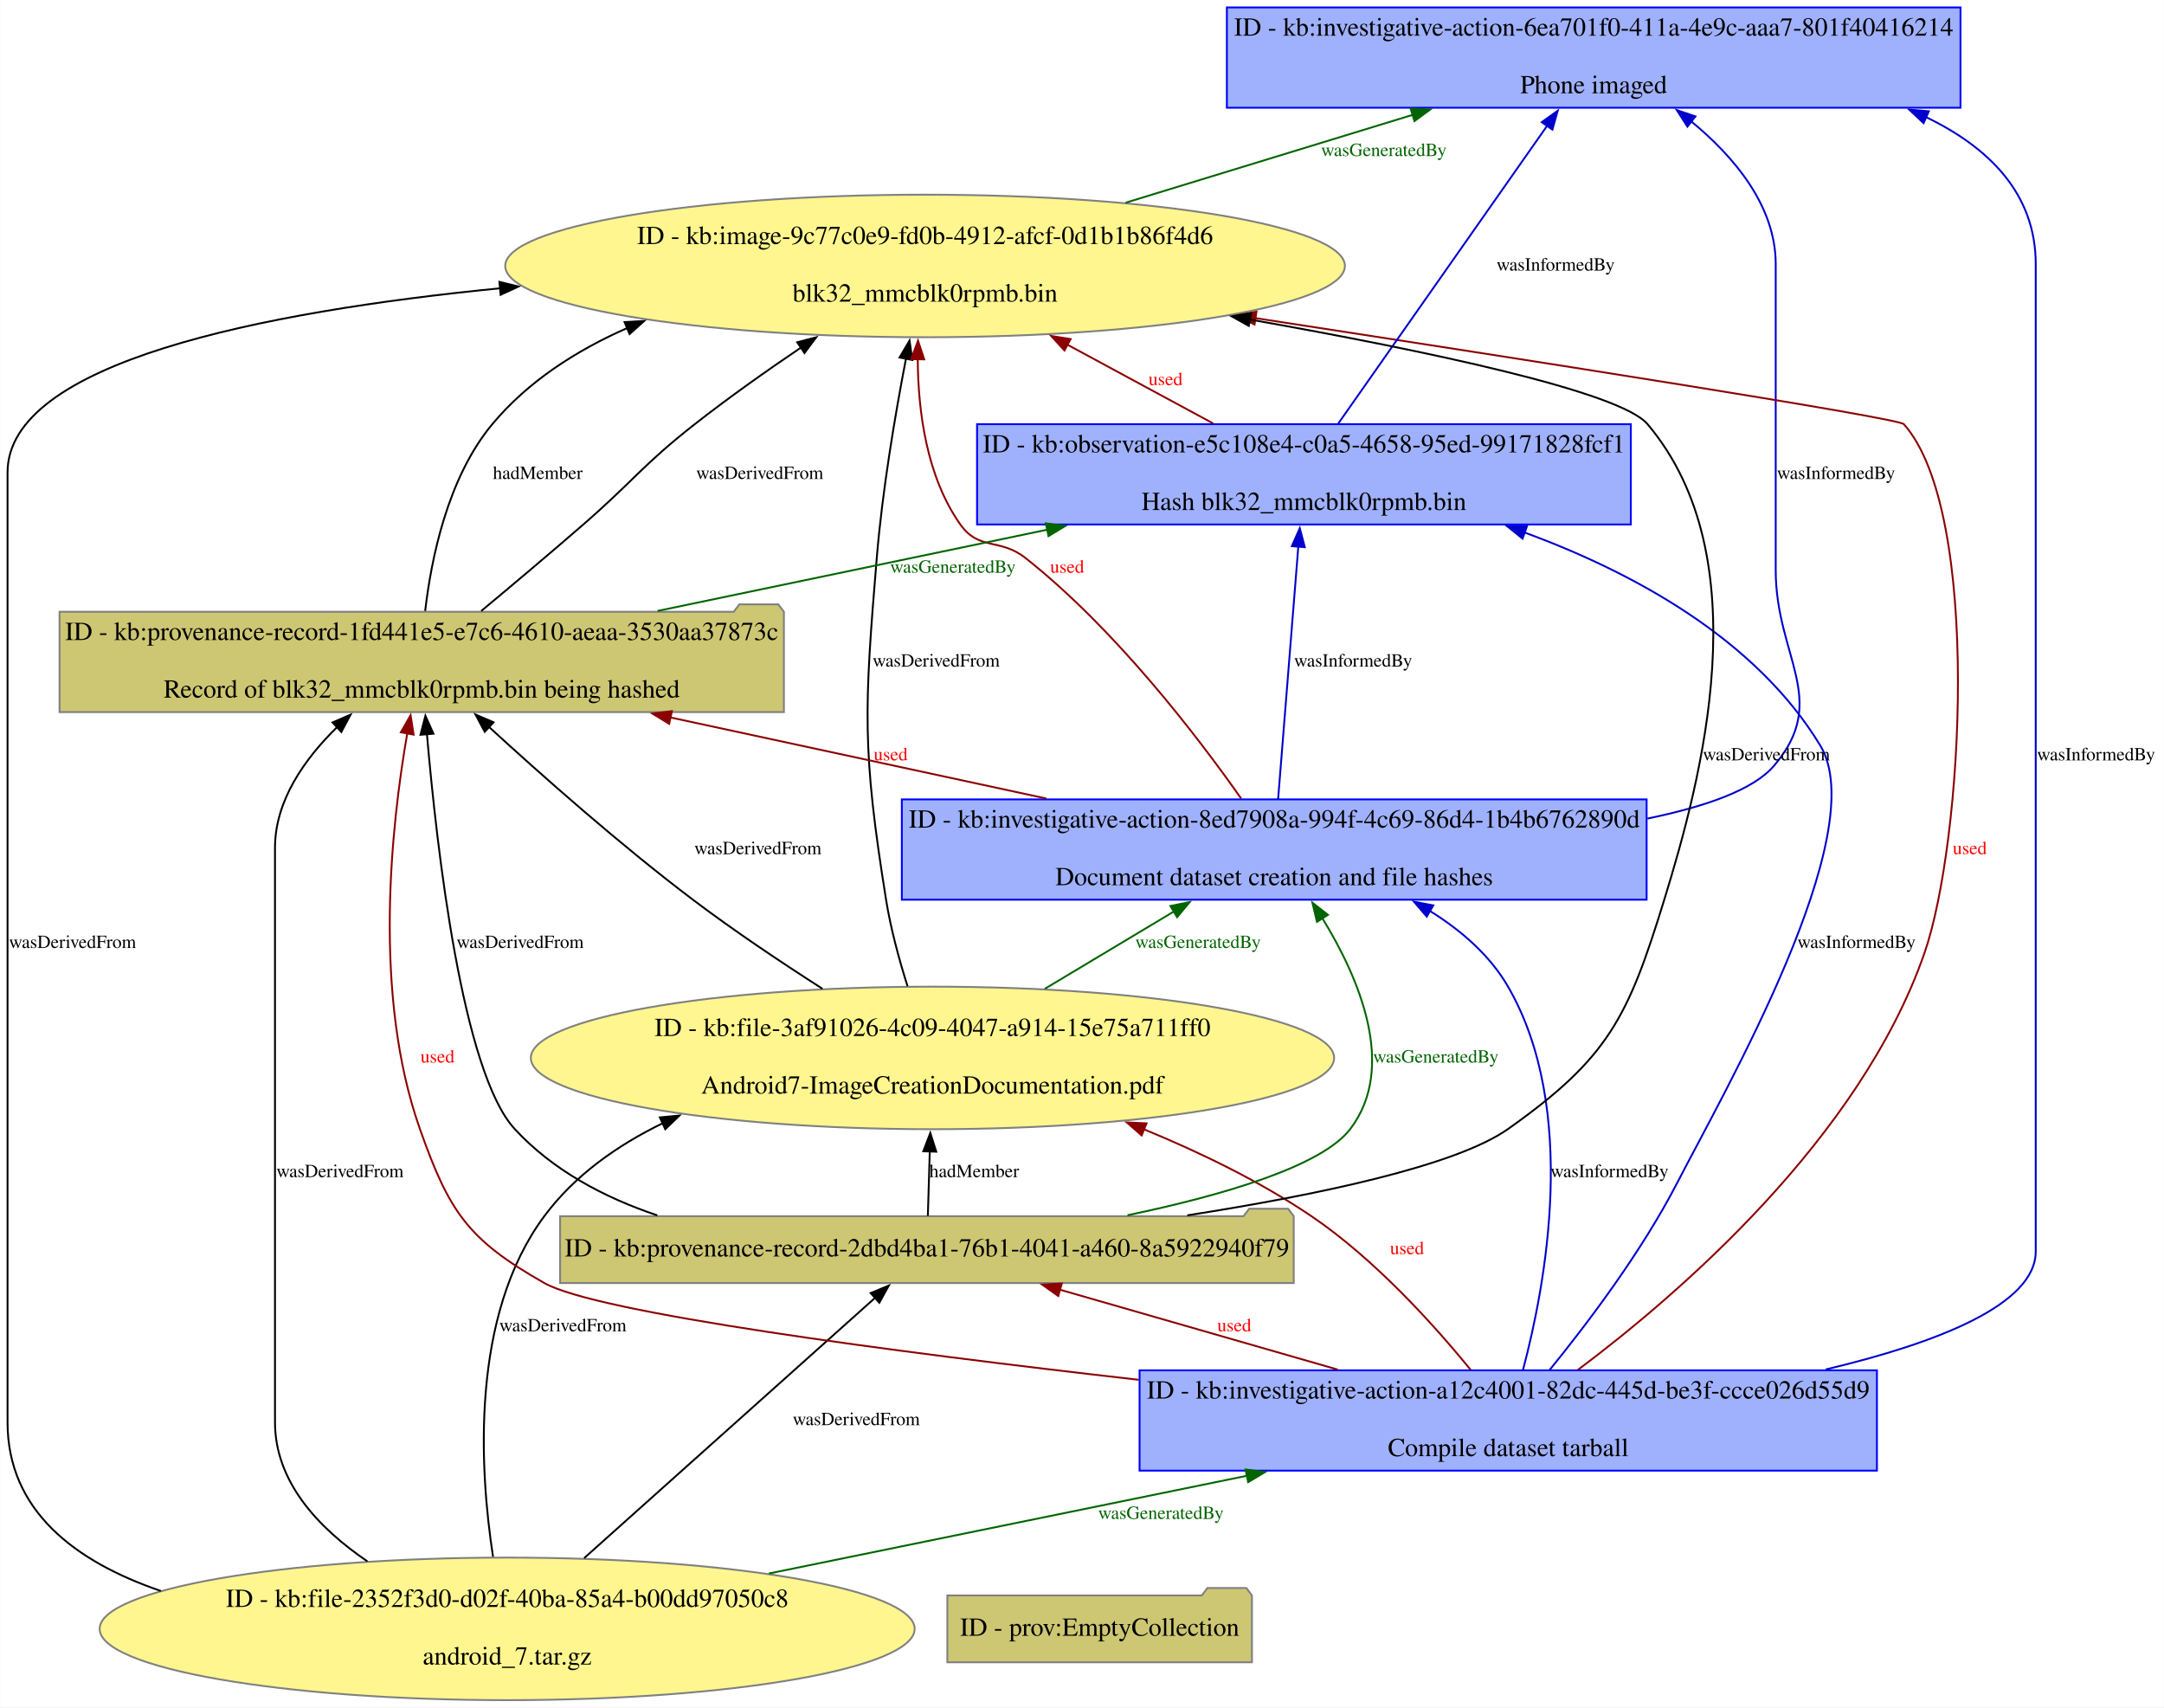
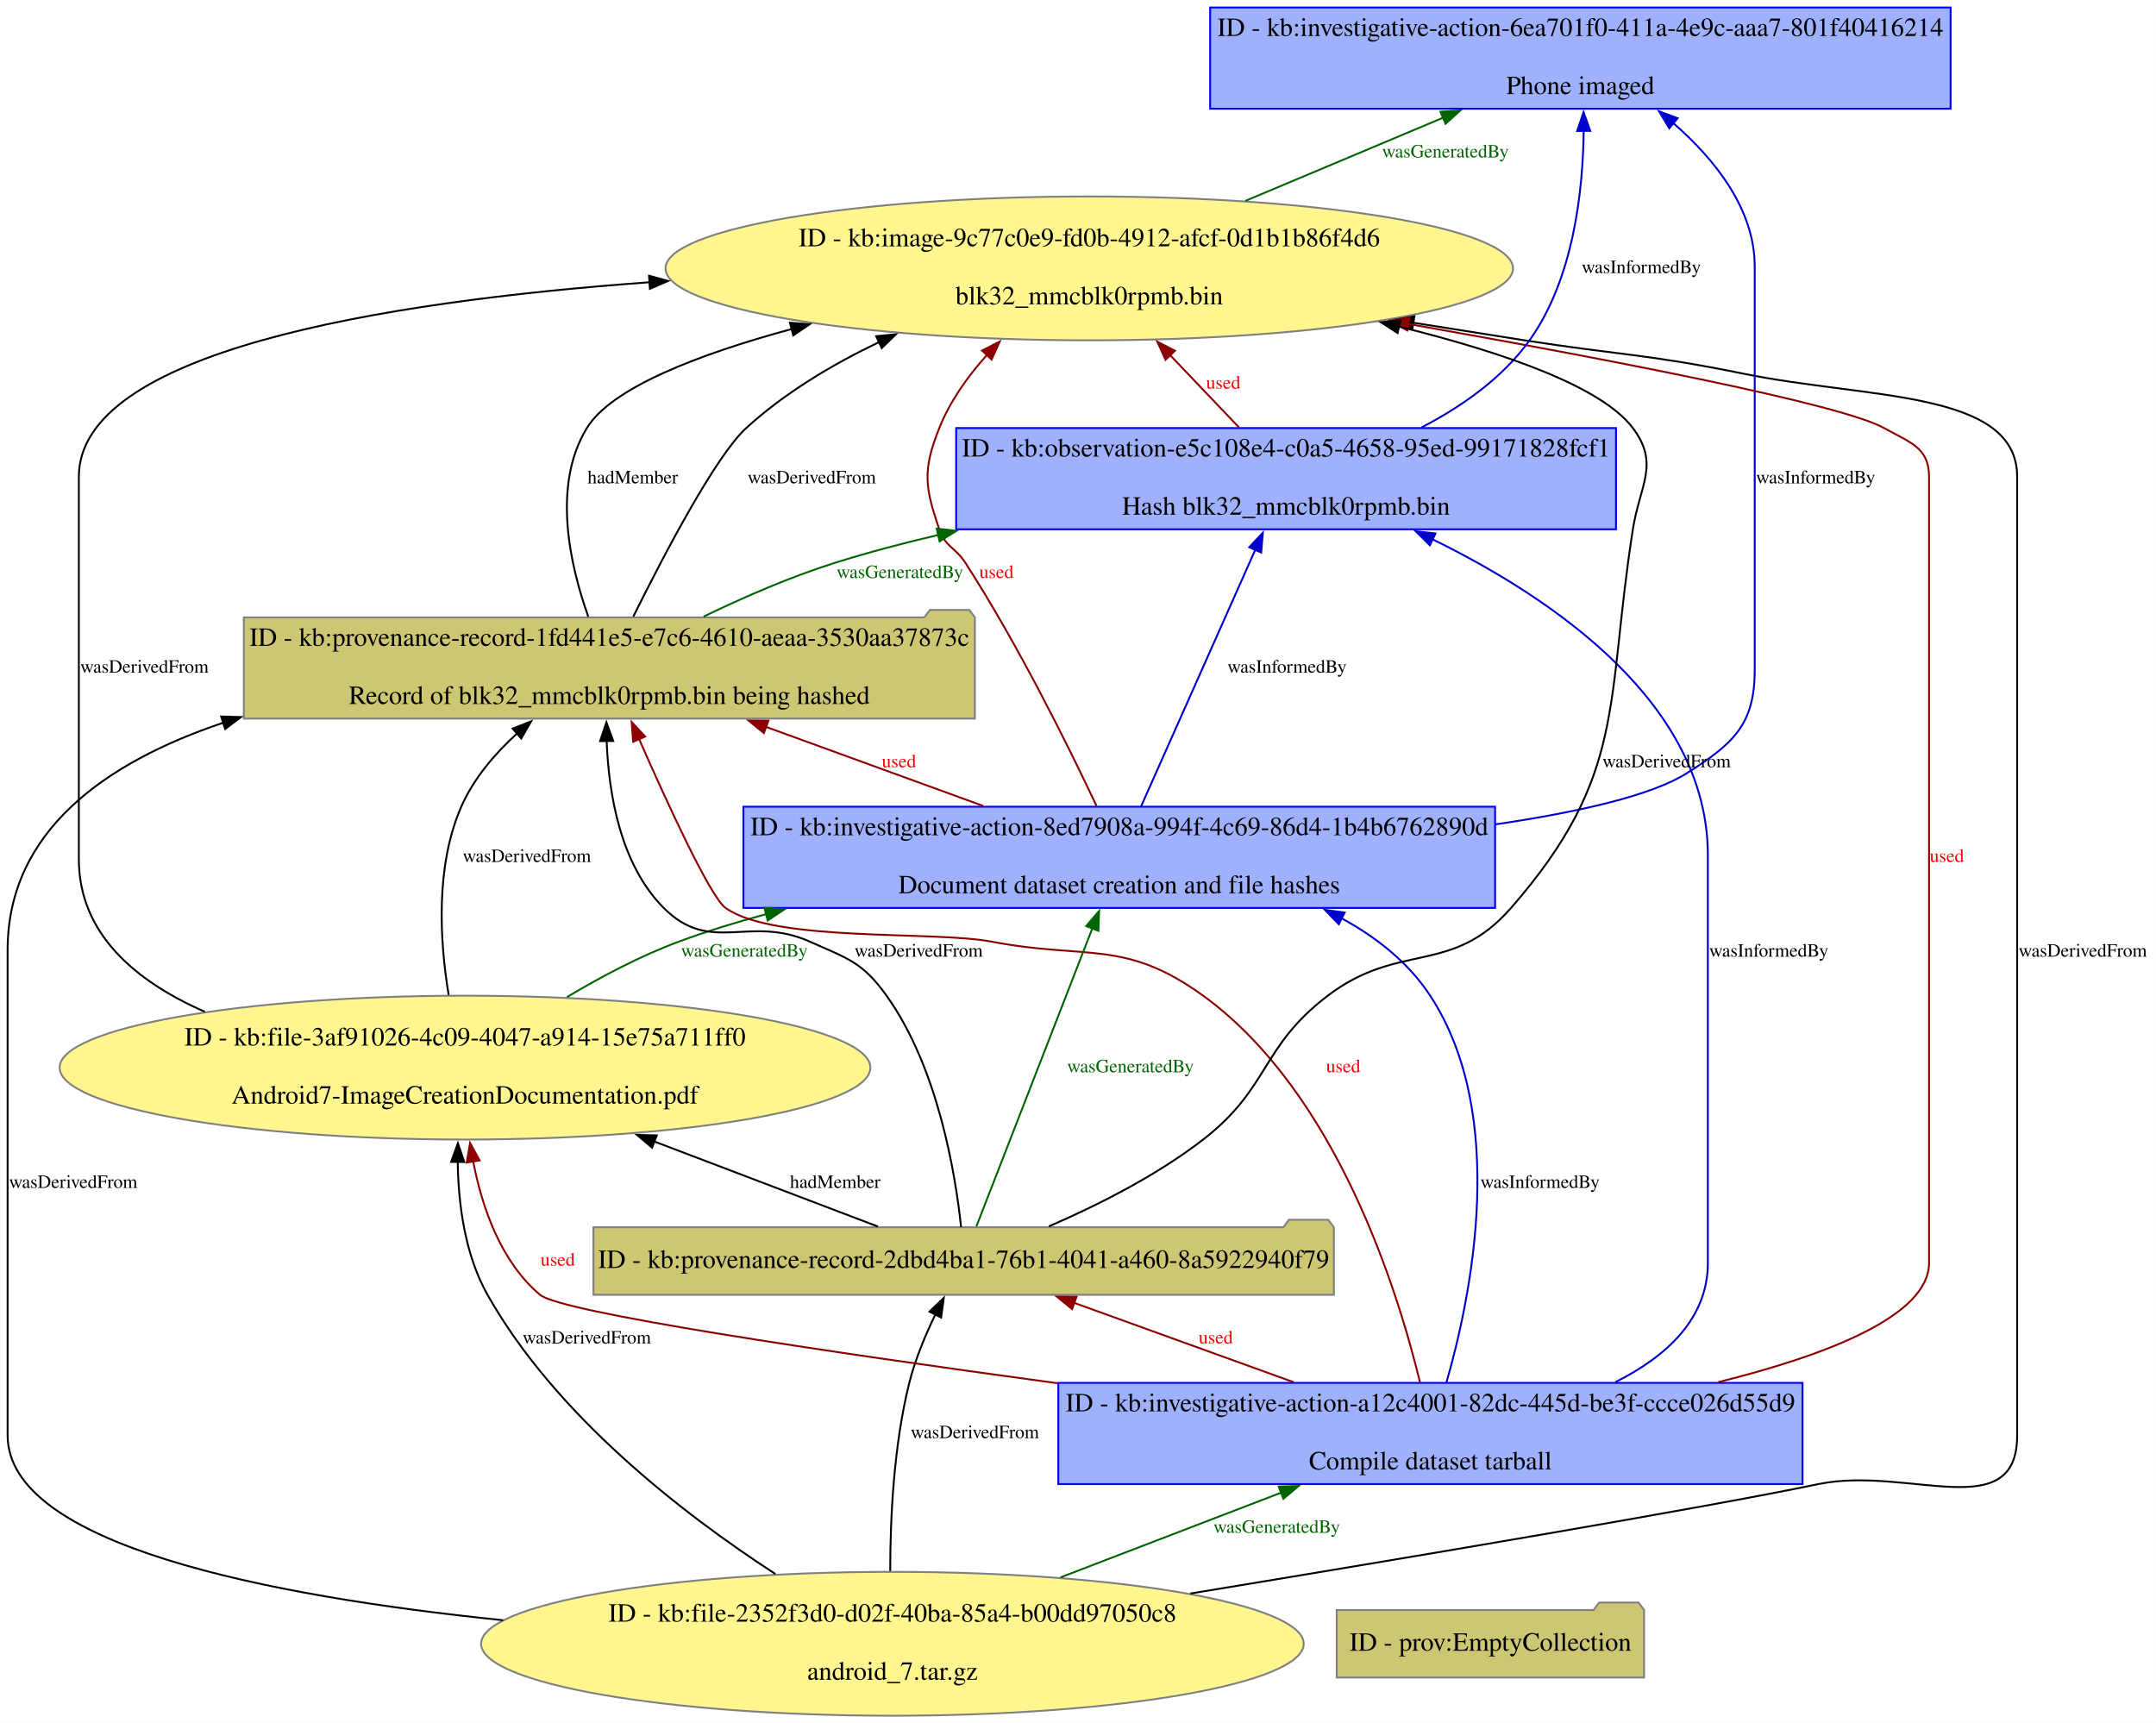
- <svg xmlns="http://www.w3.org/2000/svg" width="1165pt" height="919pt" viewBox="0.00 0.00 1165.00 919.10">
+ <svg xmlns="http://www.w3.org/2000/svg" width="1150pt" height="919pt" viewBox="0.00 0.00 1150.00 919.10">
  <g id="graph0" class="graph" transform="scale(1 1) rotate(0) translate(4 915.1)">
-     <polygon fill="white" stroke="none" points="-4,4 -4,-915.1 1161,-915.1 1161,4 -4,4" />
+     <polygon fill="white" stroke="none" points="-4,4 -4,-915.1 1146,-915.1 1146,4 -4,4" />
    <g id="node1" class="node">
-       <ellipse fill="#fff68f" stroke="#808080" cx="269" cy="-38.18" rx="219.41" ry="38.37" />
-       <text text-anchor="middle" x="269" y="-49.98" font-family="Times,serif" font-size="14.00">ID - kb:file-2352f3d0-d02f-40ba-85a4-b00dd97050c8</text>
-       <text text-anchor="middle" x="269" y="-18.98" font-family="Times,serif" font-size="14.00">android_7.tar.gz</text>
+       <ellipse fill="#fff68f" stroke="#808080" cx="472" cy="-38.18" rx="219.41" ry="38.37" />
+       <text text-anchor="middle" x="472" y="-49.98" font-family="Times,serif" font-size="14.00">ID - kb:file-2352f3d0-d02f-40ba-85a4-b00dd97050c8</text>
+       <text text-anchor="middle" x="472" y="-18.98" font-family="Times,serif" font-size="14.00">android_7.tar.gz</text>
    </g>
    <g id="node2" class="node">
-       <ellipse fill="#fff68f" stroke="#808080" cx="498" cy="-345.55" rx="216.25" ry="38.37" />
-       <text text-anchor="middle" x="498" y="-357.35" font-family="Times,serif" font-size="14.00">ID - kb:file-3af91026-4c09-4047-a914-15e75a711ff0</text>
-       <text text-anchor="middle" x="498" y="-326.35" font-family="Times,serif" font-size="14.00">Android7-ImageCreationDocumentation.pdf</text>
+       <ellipse fill="#fff68f" stroke="#808080" cx="244" cy="-345.55" rx="216.25" ry="38.37" />
+       <text text-anchor="middle" x="244" y="-357.35" font-family="Times,serif" font-size="14.00">ID - kb:file-3af91026-4c09-4047-a914-15e75a711ff0</text>
+       <text text-anchor="middle" x="244" y="-326.35" font-family="Times,serif" font-size="14.00">Android7-ImageCreationDocumentation.pdf</text>
    </g>
    <g id="edge1" class="edge">
-       <path fill="none" stroke="black" d="M261.4,-76.97C254.07,-124.64 249.22,-206.83 289,-260.37 305.25,-282.24 328.13,-298.44 352.83,-310.44" />
-       <polygon fill="black" stroke="black" points="351.2,-313.54 361.75,-314.53 354.12,-307.18 351.2,-313.54" />
-       <text text-anchor="middle" x="299" y="-198.37" font-family="Times,serif" font-size="10.00">wasDerivedFrom</text>
+       <path fill="none" stroke="black" d="M409.54,-75.43C359.63,-107.87 292.22,-160.16 256,-224.37 243.97,-245.69 240.42,-272.57 240.11,-295.5" />
+       <polygon fill="black" stroke="black" points="236.61,-295.25 240.2,-305.22 243.61,-295.19 236.61,-295.25" />
+       <text text-anchor="middle" x="309" y="-198.37" font-family="Times,serif" font-size="10.00">wasDerivedFrom</text>
    </g>
    <g id="node3" class="node">
-       <ellipse fill="#fff68f" stroke="#808080" cx="494" cy="-771.92" rx="226.05" ry="38.37" />
-       <text text-anchor="middle" x="494" y="-783.72" font-family="Times,serif" font-size="14.00">ID - kb:image-9c77c0e9-fd0b-4912-afcf-0d1b1b86f4d6</text>
-       <text text-anchor="middle" x="494" y="-752.72" font-family="Times,serif" font-size="14.00">blk32_mmcblk0rpmb.bin</text>
+       <ellipse fill="#fff68f" stroke="#808080" cx="577" cy="-771.92" rx="226.05" ry="38.37" />
+       <text text-anchor="middle" x="577" y="-783.72" font-family="Times,serif" font-size="14.00">ID - kb:image-9c77c0e9-fd0b-4912-afcf-0d1b1b86f4d6</text>
+       <text text-anchor="middle" x="577" y="-752.72" font-family="Times,serif" font-size="14.00">blk32_mmcblk0rpmb.bin</text>
    </g>
    <g id="edge2" class="edge">
-       <path fill="none" stroke="black" d="M82.54,-58.59C36.46,-74.33 0,-101.8 0,-149.37 0,-149.37 0,-149.37 0,-660.74 0,-719.76 136.03,-747.17 265.32,-759.91" />
-       <polygon fill="black" stroke="black" points="264.81,-763.37 275.1,-760.84 265.48,-756.4 264.81,-763.37" />
-       <text text-anchor="middle" x="35" y="-404.74" font-family="Times,serif" font-size="10.00">wasDerivedFrom</text>
+       <path fill="none" stroke="black" d="M630.97,-65C750.32,-84.63 903.5,-110.39 966,-123.37 1013.5,-133.23 1072,-100.86 1072,-149.37 1072,-149.37 1072,-149.37 1072,-660.74 1072,-707.01 992.53,-702.16 926,-715.74 874.02,-726.34 860.41,-725.52 808,-733.74 789.13,-736.69 769.39,-739.82 749.75,-742.95" />
+       <polygon fill="black" stroke="black" points="749.34,-739.47 740.02,-744.51 750.45,-746.39 749.34,-739.47" />
+       <text text-anchor="middle" x="1107" y="-404.74" font-family="Times,serif" font-size="10.00">wasDerivedFrom</text>
    </g>
    <g id="node6" class="node">
-       <polygon fill="#9fb1fc" stroke="#0000ff" points="1006.5,-177.37 609.5,-177.37 609.5,-123.37 1006.5,-123.37 1006.5,-177.37" />
-       <text text-anchor="middle" x="808" y="-162.17" font-family="Times,serif" font-size="14.00">ID - kb:investigative-action-a12c4001-82dc-445d-be3f-ccce026d55d9</text>
-       <text text-anchor="middle" x="808" y="-131.17" font-family="Times,serif" font-size="14.00">Compile dataset tarball</text>
+       <polygon fill="#9fb1fc" stroke="#0000ff" points="957.5,-177.37 560.5,-177.37 560.5,-123.37 957.5,-123.37 957.5,-177.37" />
+       <text text-anchor="middle" x="759" y="-162.17" font-family="Times,serif" font-size="14.00">ID - kb:investigative-action-a12c4001-82dc-445d-be3f-ccce026d55d9</text>
+       <text text-anchor="middle" x="759" y="-131.17" font-family="Times,serif" font-size="14.00">Compile dataset tarball</text>
    </g>
    <g id="edge3" class="edge">
-       <path fill="none" stroke="darkgreen" d="M409.91,-67.99C489.3,-84.22 588.14,-104.42 667.47,-120.64" />
-       <polygon fill="darkgreen" stroke="darkgreen" points="666.55,-124.02 677.05,-122.6 667.95,-117.17 666.55,-124.02" />
-       <text text-anchor="middle" x="621" y="-97.37" font-family="Times,serif" font-size="10.00" fill="darkgreen">wasGeneratedBy</text>
+       <path fill="none" stroke="darkgreen" d="M561.63,-73.59C599.35,-88.08 642.88,-104.79 679.45,-118.83" />
+       <polygon fill="darkgreen" stroke="darkgreen" points="678.06,-122.04 688.65,-122.36 680.57,-115.51 678.06,-122.04" />
+       <text text-anchor="middle" x="677" y="-97.37" font-family="Times,serif" font-size="10.00" fill="darkgreen">wasGeneratedBy</text>
    </g>
    <g id="node8" class="node">
-       <polygon fill="#cdc673" stroke="#808080" points="418,-585.74 415,-589.74 394,-589.74 391,-585.74 28,-585.74 28,-531.74 418,-531.74 418,-585.74" />
-       <text text-anchor="middle" x="223" y="-570.54" font-family="Times,serif" font-size="14.00">ID - kb:provenance-record-1fd441e5-e7c6-4610-aeaa-3530aa37873c</text>
-       <text text-anchor="middle" x="223" y="-539.54" font-family="Times,serif" font-size="14.00">Record of blk32_mmcblk0rpmb.bin being hashed</text>
+       <polygon fill="#cdc673" stroke="#808080" points="516,-585.74 513,-589.74 492,-589.74 489,-585.74 126,-585.74 126,-531.74 516,-531.74 516,-585.74" />
+       <text text-anchor="middle" x="321" y="-570.54" font-family="Times,serif" font-size="14.00">ID - kb:provenance-record-1fd441e5-e7c6-4610-aeaa-3530aa37873c</text>
+       <text text-anchor="middle" x="321" y="-539.54" font-family="Times,serif" font-size="14.00">Record of blk32_mmcblk0rpmb.bin being hashed</text>
    </g>
    <g id="edge4" class="edge">
-       <path fill="none" stroke="black" d="M193.76,-74.52C167.29,-92.5 144,-117.4 144,-149.37 144,-149.37 144,-149.37 144,-458.74 144,-484.1 160.04,-506.7 177.66,-523.88" />
-       <polygon fill="black" stroke="black" points="174.97,-526.17 184.7,-530.36 179.71,-521.02 174.97,-526.17" />
-       <text text-anchor="middle" x="179" y="-281.37" font-family="Times,serif" font-size="10.00">wasDerivedFrom</text>
+       <path fill="none" stroke="black" d="M264.29,-50.75C137.66,-63.72 0,-91.2 0,-149.37 0,-149.37 0,-149.37 0,-408.24 0,-471.87 52.48,-508.49 115,-529.53" />
+       <polygon fill="black" stroke="black" points="113.91,-532.86 124.5,-532.57 116.05,-526.19 113.91,-532.86" />
+       <text text-anchor="middle" x="35" y="-281.37" font-family="Times,serif" font-size="10.00">wasDerivedFrom</text>
    </g>
    <g id="node9" class="node">
-       <polygon fill="#cdc673" stroke="#808080" points="692.5,-260.37 689.5,-264.37 668.5,-264.37 665.5,-260.37 297.5,-260.37 297.5,-224.37 692.5,-224.37 692.5,-260.37" />
-       <text text-anchor="middle" x="495" y="-238.67" font-family="Times,serif" font-size="14.00">ID - kb:provenance-record-2dbd4ba1-76b1-4041-a460-8a5922940f79</text>
+       <polygon fill="#cdc673" stroke="#808080" points="707.5,-260.37 704.5,-264.37 683.5,-264.37 680.5,-260.37 312.5,-260.37 312.5,-224.37 707.5,-224.37 707.5,-260.37" />
+       <text text-anchor="middle" x="510" y="-238.67" font-family="Times,serif" font-size="14.00">ID - kb:provenance-record-2dbd4ba1-76b1-4041-a460-8a5922940f79</text>
    </g>
    <g id="edge5" class="edge">
-       <path fill="none" stroke="black" d="M310.45,-76.27C356.06,-117.07 428.09,-181.51 467.31,-216.6" />
-       <polygon fill="black" stroke="black" points="464.71,-218.97 474.5,-223.02 469.38,-213.75 464.71,-218.97" />
-       <text text-anchor="middle" x="457" y="-147.87" font-family="Times,serif" font-size="10.00">wasDerivedFrom</text>
+       <path fill="none" stroke="black" d="M470.83,-76.99C470.84,-105.08 472.68,-144.13 481,-177.37 484.11,-189.79 489.55,-202.79 494.88,-213.8" />
+       <polygon fill="black" stroke="black" points="491.75,-215.38 499.4,-222.71 497.99,-212.21 491.75,-215.38" />
+       <text text-anchor="middle" x="516" y="-147.87" font-family="Times,serif" font-size="10.00">wasDerivedFrom</text>
    </g>
    <g id="edge6" class="edge">
-       <path fill="none" stroke="black" d="M484.55,-384.2C480.01,-398.57 475.48,-415.23 473,-430.74 460.06,-511.51 461.26,-533.21 468,-614.74 470.99,-650.93 477.82,-691.36 483.73,-722.02" />
-       <polygon fill="black" stroke="black" points="480.28,-722.64 485.65,-731.78 487.15,-721.29 480.28,-722.64" />
-       <text text-anchor="middle" x="500" y="-556.24" font-family="Times,serif" font-size="10.00">wasDerivedFrom</text>
+       <path fill="none" stroke="black" d="M105.17,-375.36C68.03,-391.66 38,-417.09 38,-456.74 38,-456.74 38,-456.74 38,-660.74 38,-727.18 197.19,-753.94 342.55,-764.54" />
+       <polygon fill="black" stroke="black" points="342.15,-768.02 352.37,-765.23 342.64,-761.03 342.15,-768.02" />
+       <text text-anchor="middle" x="73" y="-556.24" font-family="Times,serif" font-size="10.00">wasDerivedFrom</text>
    </g>
    <g id="node5" class="node">
-       <polygon fill="#9fb1fc" stroke="#0000ff" points="882.5,-484.74 481.5,-484.74 481.5,-430.74 882.5,-430.74 882.5,-484.74" />
-       <text text-anchor="middle" x="682" y="-469.54" font-family="Times,serif" font-size="14.00">ID - kb:investigative-action-8ed7908a-994f-4c69-86d4-1b4b6762890d</text>
-       <text text-anchor="middle" x="682" y="-438.54" font-family="Times,serif" font-size="14.00">Document dataset creation and file hashes</text>
+       <polygon fill="#9fb1fc" stroke="#0000ff" points="793.5,-484.74 392.5,-484.74 392.5,-430.74 793.5,-430.74 793.5,-484.74" />
+       <text text-anchor="middle" x="593" y="-469.54" font-family="Times,serif" font-size="14.00">ID - kb:investigative-action-8ed7908a-994f-4c69-86d4-1b4b6762890d</text>
+       <text text-anchor="middle" x="593" y="-438.54" font-family="Times,serif" font-size="14.00">Document dataset creation and file hashes</text>
    </g>
    <g id="edge7" class="edge">
-       <path fill="none" stroke="darkgreen" d="M558.5,-382.78C580.94,-396.22 606.22,-411.35 628.03,-424.42" />
-       <polygon fill="darkgreen" stroke="darkgreen" points="626.11,-427.35 636.49,-429.48 629.71,-421.34 626.11,-427.35" />
-       <text text-anchor="middle" x="641" y="-404.74" font-family="Times,serif" font-size="10.00" fill="darkgreen">wasGeneratedBy</text>
+       <path fill="none" stroke="darkgreen" d="M298.37,-383.18C316.67,-394.1 337.62,-405.17 358,-412.74 372.94,-418.28 388.68,-423.15 404.65,-427.43" />
+       <polygon fill="darkgreen" stroke="darkgreen" points="403.71,-430.8 414.27,-429.92 405.47,-424.03 403.71,-430.8" />
+       <text text-anchor="middle" x="393" y="-404.74" font-family="Times,serif" font-size="10.00" fill="darkgreen">wasGeneratedBy</text>
    </g>
    <g id="edge8" class="edge">
-       <path fill="none" stroke="black" d="M438.72,-382.82C416.4,-397.1 391.08,-414.05 369,-430.74 329.84,-460.32 287.84,-497.49 258.98,-523.96" />
-       <polygon fill="black" stroke="black" points="256.93,-521.09 251.95,-530.44 261.67,-526.24 256.93,-521.09" />
-       <text text-anchor="middle" x="404" y="-455.24" font-family="Times,serif" font-size="10.00">wasDerivedFrom</text>
+       <path fill="none" stroke="black" d="M235.28,-384.28C230.53,-413.04 228.1,-452.97 242,-484.74 248.57,-499.75 259.92,-513.05 271.99,-524.04" />
+       <polygon fill="black" stroke="black" points="269.41,-526.43 279.27,-530.29 273.97,-521.12 269.41,-526.43" />
+       <text text-anchor="middle" x="277" y="-455.24" font-family="Times,serif" font-size="10.00">wasDerivedFrom</text>
    </g>
    <g id="node4" class="node">
-       <polygon fill="#9fb1fc" stroke="#0000ff" points="1051.5,-911.1 656.5,-911.1 656.5,-857.1 1051.5,-857.1 1051.5,-911.1" />
-       <text text-anchor="middle" x="854" y="-895.9" font-family="Times,serif" font-size="14.00">ID - kb:investigative-action-6ea701f0-411a-4e9c-aaa7-801f40416214</text>
-       <text text-anchor="middle" x="854" y="-864.9" font-family="Times,serif" font-size="14.00">Phone imaged</text>
+       <polygon fill="#9fb1fc" stroke="#0000ff" points="1036.5,-911.1 641.5,-911.1 641.5,-857.1 1036.5,-857.1 1036.5,-911.1" />
+       <text text-anchor="middle" x="839" y="-895.9" font-family="Times,serif" font-size="14.00">ID - kb:investigative-action-6ea701f0-411a-4e9c-aaa7-801f40416214</text>
+       <text text-anchor="middle" x="839" y="-864.9" font-family="Times,serif" font-size="14.00">Phone imaged</text>
    </g>
    <g id="edge9" class="edge">
-       <path fill="none" stroke="darkgreen" d="M602.01,-805.98C651.1,-821 708.75,-838.65 756.51,-853.26" />
-       <polygon fill="darkgreen" stroke="darkgreen" points="755.45,-856.6 766.03,-856.18 757.49,-849.91 755.45,-856.6" />
-       <text text-anchor="middle" x="741" y="-831.1" font-family="Times,serif" font-size="10.00" fill="darkgreen">wasGeneratedBy</text>
+       <path fill="none" stroke="darkgreen" d="M660.26,-807.93C694.2,-822.21 733.08,-838.56 765.9,-852.36" />
+       <polygon fill="darkgreen" stroke="darkgreen" points="764.36,-855.51 774.94,-856.16 767.07,-849.06 764.36,-855.51" />
+       <text text-anchor="middle" x="767" y="-831.1" font-family="Times,serif" font-size="10.00" fill="darkgreen">wasGeneratedBy</text>
    </g>
    <g id="edge10" class="edge">
-       <path fill="none" stroke="#8b0000" d="M664.17,-485.23C640.64,-518.68 596.49,-576.47 548,-614.74 534.27,-625.57 523.11,-618.46 513,-632.74 494.86,-658.35 490.22,-693.46 490.06,-721.88" />
-       <polygon fill="#8b0000" stroke="#8b0000" points="486.55,-721.74 490.2,-731.69 493.55,-721.64 486.55,-721.74" />
-       <text text-anchor="middle" x="570.5" y="-606.74" font-family="Times,serif" font-size="10.00" fill="red">used</text>
+       <path fill="none" stroke="#8b0000" d="M580.86,-485.2C565.93,-516.89 539.1,-571.14 511,-614.74 505.51,-623.25 500.29,-623.15 497,-632.74 489.21,-655.44 488.1,-664.45 497,-686.74 502.72,-701.05 512.15,-714.32 522.58,-725.9" />
+       <polygon fill="#8b0000" stroke="#8b0000" points="519.83,-728.09 529.26,-732.92 524.9,-723.26 519.83,-728.09" />
+       <text text-anchor="middle" x="527.5" y="-606.74" font-family="Times,serif" font-size="10.00" fill="red">used</text>
    </g>
    <g id="edge11" class="edge">
-       <path fill="none" stroke="#0000cd" d="M882.94,-474.42C914.32,-480.86 940.02,-489.94 951,-502.74 981.53,-538.32 952,-561.34 952,-608.24 952,-608.24 952,-608.24 952,-772.92 952,-804.13 929.77,-830.61 906.49,-849.78" />
-       <polygon fill="#0000cd" stroke="#0000cd" points="904.47,-846.91 898.75,-855.83 908.78,-852.43 904.47,-846.91" />
-       <text text-anchor="middle" x="984.5" y="-657.24" font-family="Times,serif" font-size="10.00">wasInformedBy</text>
+       <path fill="none" stroke="#0000cd" d="M793.66,-475.32C837.85,-481.81 877.12,-490.69 896,-502.74 920.63,-518.44 932,-528.52 932,-557.74 932,-557.74 932,-557.74 932,-772.92 932,-803.53 910.79,-830.03 888.62,-849.37" />
+       <polygon fill="#0000cd" stroke="#0000cd" points="886.42,-846.64 880.96,-855.72 890.89,-852.03 886.42,-846.64" />
+       <text text-anchor="middle" x="964.5" y="-657.24" font-family="Times,serif" font-size="10.00">wasInformedBy</text>
    </g>
    <g id="node7" class="node">
-       <polygon fill="#9fb1fc" stroke="#0000ff" points="874,-686.74 522,-686.74 522,-632.74 874,-632.74 874,-686.74" />
-       <text text-anchor="middle" x="698" y="-671.54" font-family="Times,serif" font-size="14.00">ID - kb:observation-e5c108e4-c0a5-4658-95ed-99171828fcf1</text>
-       <text text-anchor="middle" x="698" y="-640.54" font-family="Times,serif" font-size="14.00">Hash blk32_mmcblk0rpmb.bin</text>
+       <polygon fill="#9fb1fc" stroke="#0000ff" points="858,-686.74 506,-686.74 506,-632.74 858,-632.74 858,-686.74" />
+       <text text-anchor="middle" x="682" y="-671.54" font-family="Times,serif" font-size="14.00">ID - kb:observation-e5c108e4-c0a5-4658-95ed-99171828fcf1</text>
+       <text text-anchor="middle" x="682" y="-640.54" font-family="Times,serif" font-size="14.00">Hash blk32_mmcblk0rpmb.bin</text>
    </g>
    <g id="edge12" class="edge">
-       <path fill="none" stroke="#0000cd" d="M684.09,-484.88C686.87,-519.6 691.79,-581.14 694.97,-620.92" />
-       <polygon fill="#0000cd" stroke="#0000cd" points="691.48,-621.07 695.76,-630.75 698.45,-620.51 691.48,-621.07" />
-       <text text-anchor="middle" x="724.5" y="-556.24" font-family="Times,serif" font-size="10.00">wasInformedBy</text>
+       <path fill="none" stroke="#0000cd" d="M604.64,-484.88C620.22,-519.9 647.94,-582.2 665.63,-621.94" />
+       <polygon fill="#0000cd" stroke="#0000cd" points="662.34,-623.17 669.6,-630.88 668.74,-620.32 662.34,-623.17" />
+       <text text-anchor="middle" x="682.5" y="-556.24" font-family="Times,serif" font-size="10.00">wasInformedBy</text>
    </g>
    <g id="edge13" class="edge">
-       <path fill="none" stroke="#8b0000" d="M559.3,-485.2C496.79,-498.68 420.68,-515.1 356.68,-528.9" />
-       <polygon fill="#8b0000" stroke="#8b0000" points="356.22,-525.42 347.18,-530.95 357.69,-532.26 356.22,-525.42" />
+       <path fill="none" stroke="#8b0000" d="M520.47,-485.14C484.8,-498.12 441.63,-513.83 404.58,-527.31" />
+       <polygon fill="#8b0000" stroke="#8b0000" points="403.43,-524.01 395.23,-530.72 405.82,-530.59 403.43,-524.01" />
      <text text-anchor="middle" x="475.5" y="-505.74" font-family="Times,serif" font-size="10.00" fill="red">used</text>
    </g>
    <g id="edge14" class="edge">
-       <path fill="none" stroke="#8b0000" d="M787.72,-177.7C768,-201.85 736.09,-237.27 702,-260.37 674.5,-279 642.23,-294.66 611.57,-307.24" />
-       <polygon fill="#8b0000" stroke="#8b0000" points="610.62,-303.84 602.65,-310.82 613.23,-310.34 610.62,-303.84" />
-       <text text-anchor="middle" x="753.5" y="-239.87" font-family="Times,serif" font-size="10.00" fill="red">used</text>
+       <path fill="none" stroke="#8b0000" d="M560.33,-177.13C435.17,-194.15 295.12,-214.98 284,-224.37 263.16,-241.96 253.12,-270.71 248.32,-295.68" />
+       <polygon fill="#8b0000" stroke="#8b0000" points="244.9,-294.9 246.7,-305.34 251.8,-296.05 244.9,-294.9" />
+       <text text-anchor="middle" x="293.5" y="-239.87" font-family="Times,serif" font-size="10.00" fill="red">used</text>
    </g>
    <g id="edge15" class="edge">
-       <path fill="none" stroke="#8b0000" d="M845.45,-177.58C899.64,-218.18 997.21,-302.07 1032,-401.74 1052.89,-461.57 1063.09,-639.35 1021,-686.74 1018.01,-690.11 823.64,-720.53 671.84,-743.84" />
-       <polygon fill="#8b0000" stroke="#8b0000" points="671.38,-740.37 662.02,-745.35 672.44,-747.29 671.38,-740.37" />
-       <text text-anchor="middle" x="1056.5" y="-455.24" font-family="Times,serif" font-size="10.00" fill="red">used</text>
+       <path fill="none" stroke="#8b0000" d="M912.58,-177.78C971.55,-192.42 1025,-213.4 1025,-241.37 1025,-241.37 1025,-241.37 1025,-660.74 1025,-676.46 1014.72,-679.05 1001,-686.74 978.21,-699.5 854.81,-723.28 746.97,-742.32" />
+       <polygon fill="#8b0000" stroke="#8b0000" points="746.66,-738.82 737.41,-744 747.87,-745.71 746.66,-738.82" />
+       <text text-anchor="middle" x="1034.5" y="-455.24" font-family="Times,serif" font-size="10.00" fill="red">used</text>
    </g>
    <g id="edge16" class="edge">
-       <path fill="none" stroke="#0000cd" d="M978.94,-177.85C1039.09,-192.12 1092,-212.79 1092,-241.37 1092,-241.37 1092,-241.37 1092,-772.92 1092,-810.84 1066.81,-835.75 1032.83,-852.1" />
-       <polygon fill="#0000cd" stroke="#0000cd" points="1031.61,-848.81 1023.9,-856.08 1034.46,-855.2 1031.61,-848.81" />
-       <text text-anchor="middle" x="1124.5" y="-505.74" font-family="Times,serif" font-size="10.00">wasInformedBy</text>
+       <path fill="none" stroke="#0000cd" d="M767.56,-177.67C780.81,-223.66 800.67,-319.89 759,-383.74 747.4,-401.5 730.41,-414.97 711.66,-425.18" />
+       <polygon fill="#0000cd" stroke="#0000cd" points="710.1,-422.05 702.76,-429.69 713.26,-428.29 710.1,-422.05" />
+       <text text-anchor="middle" x="817.5" y="-281.37" font-family="Times,serif" font-size="10.00">wasInformedBy</text>
    </g>
    <g id="edge17" class="edge">
-       <path fill="none" stroke="#0000cd" d="M815.92,-177.57C828.02,-223.01 845.97,-317.85 808,-383.74 798.09,-400.92 782.42,-414.43 765.45,-424.9" />
-       <polygon fill="#0000cd" stroke="#0000cd" points="764.13,-421.62 757.23,-429.66 767.64,-427.68 764.13,-421.62" />
-       <text text-anchor="middle" x="862.5" y="-281.37" font-family="Times,serif" font-size="10.00">wasInformedBy</text>
+       <path fill="none" stroke="#0000cd" d="M857.72,-177.81C884.87,-191.39 907,-211.6 907,-241.37 907,-241.37 907,-241.37 907,-458.74 907,-539.48 825.06,-595.6 760.08,-627.42" />
+       <polygon fill="#0000cd" stroke="#0000cd" points="758.7,-624.2 751.18,-631.66 761.71,-630.52 758.7,-624.2" />
+       <text text-anchor="middle" x="939.5" y="-404.74" font-family="Times,serif" font-size="10.00">wasInformedBy</text>
    </g>
    <g id="edge18" class="edge">
-       <path fill="none" stroke="#0000cd" d="M830.32,-177.63C850.43,-202.33 879.73,-241 899,-278.37 924.23,-327.28 1004.53,-466.68 976,-513.74 941.19,-571.15 875.39,-606.9 816.54,-628.53" />
-       <polygon fill="#0000cd" stroke="#0000cd" points="815.7,-625.12 807.45,-631.77 818.04,-631.71 815.7,-625.12" />
-       <text text-anchor="middle" x="995.5" y="-404.74" font-family="Times,serif" font-size="10.00">wasInformedBy</text>
+       <path fill="none" stroke="#8b0000" d="M753.43,-177.66C741.54,-226.79 708.79,-332.22 638,-383.74 596.08,-414.24 575.93,-403.01 525,-412.74 493.76,-418.7 408.86,-412.22 383,-430.74 374.95,-436.5 352.43,-485.42 336.87,-520.83" />
+       <polygon fill="#8b0000" stroke="#8b0000" points="333.69,-519.37 332.89,-529.93 340.1,-522.17 333.69,-519.37" />
+       <text text-anchor="middle" x="712.5" y="-343.05" font-family="Times,serif" font-size="10.00" fill="red">used</text>
    </g>
    <g id="edge19" class="edge">
-       <path fill="none" stroke="#8b0000" d="M609.04,-172.27C474.82,-187.57 317.2,-208.38 289,-224.37 247.76,-247.75 237.79,-262.67 222,-307.37 196.6,-379.27 206.48,-470.2 215.22,-520.32" />
-       <polygon fill="#8b0000" stroke="#8b0000" points="211.76,-520.86 217.01,-530.06 218.64,-519.6 211.76,-520.86" />
-       <text text-anchor="middle" x="231.5" y="-343.05" font-family="Times,serif" font-size="10.00" fill="red">used</text>
+       <path fill="none" stroke="#8b0000" d="M685.97,-177.76C648.65,-191.25 603.84,-207.45 568.77,-220.12" />
+       <polygon fill="#8b0000" stroke="#8b0000" points="567.86,-216.73 559.65,-223.42 570.24,-223.32 567.86,-216.73" />
+       <text text-anchor="middle" x="644.5" y="-198.37" font-family="Times,serif" font-size="10.00" fill="red">used</text>
    </g>
    <g id="edge20" class="edge">
-       <path fill="none" stroke="#8b0000" d="M716.2,-177.76C668.48,-191.49 611.01,-208.01 566.61,-220.78" />
-       <polygon fill="#8b0000" stroke="#8b0000" points="565.71,-217.39 557.07,-223.52 567.65,-224.12 565.71,-217.39" />
-       <text text-anchor="middle" x="660.5" y="-198.37" font-family="Times,serif" font-size="10.00" fill="red">used</text>
+       <path fill="none" stroke="#8b0000" d="M656.85,-687.13C645.8,-698.73 632.5,-712.68 619.95,-725.84" />
+       <polygon fill="#8b0000" stroke="#8b0000" points="617.68,-723.16 613.31,-732.82 622.74,-727.99 617.68,-723.16" />
+       <text text-anchor="middle" x="648.5" y="-707.74" font-family="Times,serif" font-size="10.00" fill="red">used</text>
    </g>
    <g id="edge21" class="edge">
-       <path fill="none" stroke="#8b0000" d="M649.14,-687.13C625.62,-699.83 596.87,-715.35 570.55,-729.58" />
-       <polygon fill="#8b0000" stroke="#8b0000" points="569.06,-726.4 561.92,-734.23 572.38,-732.56 569.06,-726.4" />
-       <text text-anchor="middle" x="623.5" y="-707.74" font-family="Times,serif" font-size="10.00" fill="red">used</text>
+       <path fill="none" stroke="#0000cd" d="M754.31,-687.1C775.92,-698.33 797.66,-713.6 812,-733.74 835.29,-766.42 840.42,-813.08 840.76,-845.52" />
+       <polygon fill="#0000cd" stroke="#0000cd" points="837.26,-845.24 840.7,-855.26 844.26,-845.28 837.26,-845.24" />
+       <text text-anchor="middle" x="871.5" y="-769.42" font-family="Times,serif" font-size="10.00">wasInformedBy</text>
    </g>
    <g id="edge22" class="edge">
-       <path fill="none" stroke="#0000cd" d="M716.51,-687.12C744.48,-726.99 797.58,-802.68 828.97,-847.43" />
-       <polygon fill="#0000cd" stroke="#0000cd" points="826.04,-849.34 834.65,-855.52 831.77,-845.32 826.04,-849.34" />
-       <text text-anchor="middle" x="833.5" y="-769.42" font-family="Times,serif" font-size="10.00">wasInformedBy</text>
+       <path fill="none" stroke="black" d="M309.75,-586.16C300.03,-613.42 290.24,-656.15 309,-686.74 322.12,-708.14 368.03,-725.94 418.23,-739.57" />
+       <polygon fill="black" stroke="black" points="417.32,-742.95 427.88,-742.12 419.1,-736.18 417.32,-742.95" />
+       <text text-anchor="middle" x="333.5" y="-657.24" font-family="Times,serif" font-size="10.00">hadMember</text>
    </g>
    <g id="edge23" class="edge">
-       <path fill="none" stroke="black" d="M224.86,-586.18C228.08,-614.05 236.89,-657.84 261,-686.74 280.21,-709.75 306.22,-726.47 333.92,-738.62" />
-       <polygon fill="black" stroke="black" points="332.21,-741.7 342.79,-742.31 334.9,-735.24 332.21,-741.7" />
-       <text text-anchor="middle" x="285.5" y="-657.24" font-family="Times,serif" font-size="10.00">hadMember</text>
+       <path fill="none" stroke="black" d="M333.78,-586.17C349.97,-618.81 377.71,-671.86 394,-686.74 414.43,-705.39 439.7,-720.55 464.88,-732.6" />
+       <polygon fill="black" stroke="black" points="463.35,-735.75 473.89,-736.77 466.28,-729.4 463.35,-735.75" />
+       <text text-anchor="middle" x="429" y="-657.24" font-family="Times,serif" font-size="10.00">wasDerivedFrom</text>
    </g>
    <g id="edge24" class="edge">
-       <path fill="none" stroke="black" d="M255.04,-586.17C271.57,-599.92 291.99,-617.09 310,-632.74 337.08,-656.27 341.76,-664.61 370,-686.74 388.05,-700.88 408.36,-715.26 427.24,-728.03" />
-       <polygon fill="black" stroke="black" points="425.16,-730.85 435.42,-733.52 429.07,-725.04 425.16,-730.85" />
-       <text text-anchor="middle" x="405" y="-657.24" font-family="Times,serif" font-size="10.00">wasDerivedFrom</text>
+       <path fill="none" stroke="darkgreen" d="M371.28,-586.17C392.35,-596.35 417.39,-607.3 441,-614.74 458.8,-620.34 477.59,-625.32 496.49,-629.72" />
+       <polygon fill="darkgreen" stroke="darkgreen" points="495.62,-633.11 506.15,-631.91 497.17,-626.29 495.62,-633.11" />
+       <text text-anchor="middle" x="476" y="-606.74" font-family="Times,serif" font-size="10.00" fill="darkgreen">wasGeneratedBy</text>
    </g>
    <g id="edge25" class="edge">
-       <path fill="none" stroke="darkgreen" d="M349.98,-586.2C414.8,-599.71 493.76,-616.17 560.07,-629.99" />
-       <polygon fill="darkgreen" stroke="darkgreen" points="559.04,-633.35 569.54,-631.96 560.46,-626.49 559.04,-633.35" />
-       <text text-anchor="middle" x="509" y="-606.74" font-family="Times,serif" font-size="10.00" fill="darkgreen">wasGeneratedBy</text>
+       <path fill="none" stroke="black" d="M464.27,-260.76C431.48,-273.24 386.01,-290.53 344.89,-306.17" />
+       <polygon fill="black" stroke="black" points="343.78,-302.85 335.68,-309.68 346.27,-309.39 343.78,-302.85" />
+       <text text-anchor="middle" x="441.5" y="-281.37" font-family="Times,serif" font-size="10.00">hadMember</text>
    </g>
    <g id="edge26" class="edge">
-       <path fill="none" stroke="black" d="M495.51,-260.53C495.8,-270.2 496.17,-282.82 496.54,-295.33" />
-       <polygon fill="black" stroke="black" points="493.04,-295.29 496.83,-305.18 500.03,-295.08 493.04,-295.29" />
-       <text text-anchor="middle" x="520.5" y="-281.37" font-family="Times,serif" font-size="10.00">hadMember</text>
+       <path fill="none" stroke="black" d="M555.47,-260.86C581.14,-271.97 612.99,-287.92 638,-307.37 673.42,-334.9 668.36,-356.49 704,-383.74 742.38,-413.07 770.24,-394.34 802,-430.74 864.01,-501.8 852.38,-539.56 867,-632.74 870.72,-656.44 881.41,-667.54 867,-686.74 850.36,-708.89 798.02,-727.1 742.3,-740.85" />
+       <polygon fill="black" stroke="black" points="741.49,-737.44 732.59,-743.19 743.13,-744.25 741.49,-737.44" />
+       <text text-anchor="middle" x="885" y="-505.74" font-family="Times,serif" font-size="10.00">wasDerivedFrom</text>
    </g>
    <g id="edge27" class="edge">
-       <path fill="none" stroke="black" d="M635.2,-260.81C704.73,-271.66 779.77,-287.36 808,-307.37 862.12,-345.72 872.47,-367.34 892,-430.74 911.79,-494.96 944.03,-614.43 883,-686.74 868.27,-704.18 765.08,-726.05 668.69,-743.12" />
-       <polygon fill="black" stroke="black" points="668.31,-739.64 659.07,-744.81 669.53,-746.53 668.31,-739.64" />
-       <text text-anchor="middle" x="947" y="-505.74" font-family="Times,serif" font-size="10.00">wasDerivedFrom</text>
+       <path fill="none" stroke="darkgreen" d="M516.79,-260.83C530.27,-295.47 560.65,-373.56 578.71,-420.01" />
+       <polygon fill="darkgreen" stroke="darkgreen" points="575.37,-421.07 582.26,-429.12 581.89,-418.53 575.37,-421.07" />
+       <text text-anchor="middle" x="599" y="-343.05" font-family="Times,serif" font-size="10.00" fill="darkgreen">wasGeneratedBy</text>
    </g>
    <g id="edge28" class="edge">
-       <path fill="none" stroke="darkgreen" d="M603,-260.86C654.28,-271.59 707.7,-287.18 723,-307.37 748.17,-340.58 727.84,-388.32 707.88,-420.82" />
-       <polygon fill="darkgreen" stroke="darkgreen" points="705.01,-418.81 702.56,-429.12 710.91,-422.59 705.01,-418.81" />
-       <text text-anchor="middle" x="769" y="-343.05" font-family="Times,serif" font-size="10.00" fill="darkgreen">wasGeneratedBy</text>
-     </g>
-     <g id="edge29" class="edge">
-       <path fill="none" stroke="black" d="M349.83,-260.8C321.04,-270.47 293.43,-285.15 273,-307.37 244.88,-337.94 231.14,-457.94 225.79,-520.04" />
-       <polygon fill="black" stroke="black" points="222.32,-519.52 224.98,-529.78 229.3,-520.1 222.32,-519.52" />
-       <text text-anchor="middle" x="276" y="-404.74" font-family="Times,serif" font-size="10.00">wasDerivedFrom</text>
+       <path fill="none" stroke="black" d="M508.63,-260.49C505.64,-288.61 496.42,-345.29 469,-383.74 456.04,-401.9 448.37,-403.61 428,-412.74 395.53,-427.28 375.13,-405.55 350,-430.74 326.87,-453.92 320.63,-491.51 319.57,-519.79" />
+       <polygon fill="black" stroke="black" points="316.07,-519.71 319.42,-529.76 323.07,-519.82 316.07,-519.71" />
+       <text text-anchor="middle" x="486" y="-404.74" font-family="Times,serif" font-size="10.00">wasDerivedFrom</text>
    </g>
    <g id="node10" class="node">
-       <polygon fill="#cdc673" stroke="#808080" points="670,-56.18 667,-60.18 646,-60.18 643,-56.18 506,-56.18 506,-20.18 670,-20.18 670,-56.18" />
-       <text text-anchor="middle" x="588" y="-34.48" font-family="Times,serif" font-size="14.00">ID - prov:EmptyCollection</text>
+       <polygon fill="#cdc673" stroke="#808080" points="873,-56.18 870,-60.18 849,-60.18 846,-56.18 709,-56.18 709,-20.18 873,-20.18 873,-56.18" />
+       <text text-anchor="middle" x="791" y="-34.48" font-family="Times,serif" font-size="14.00">ID - prov:EmptyCollection</text>
    </g>
  </g>
</svg>
